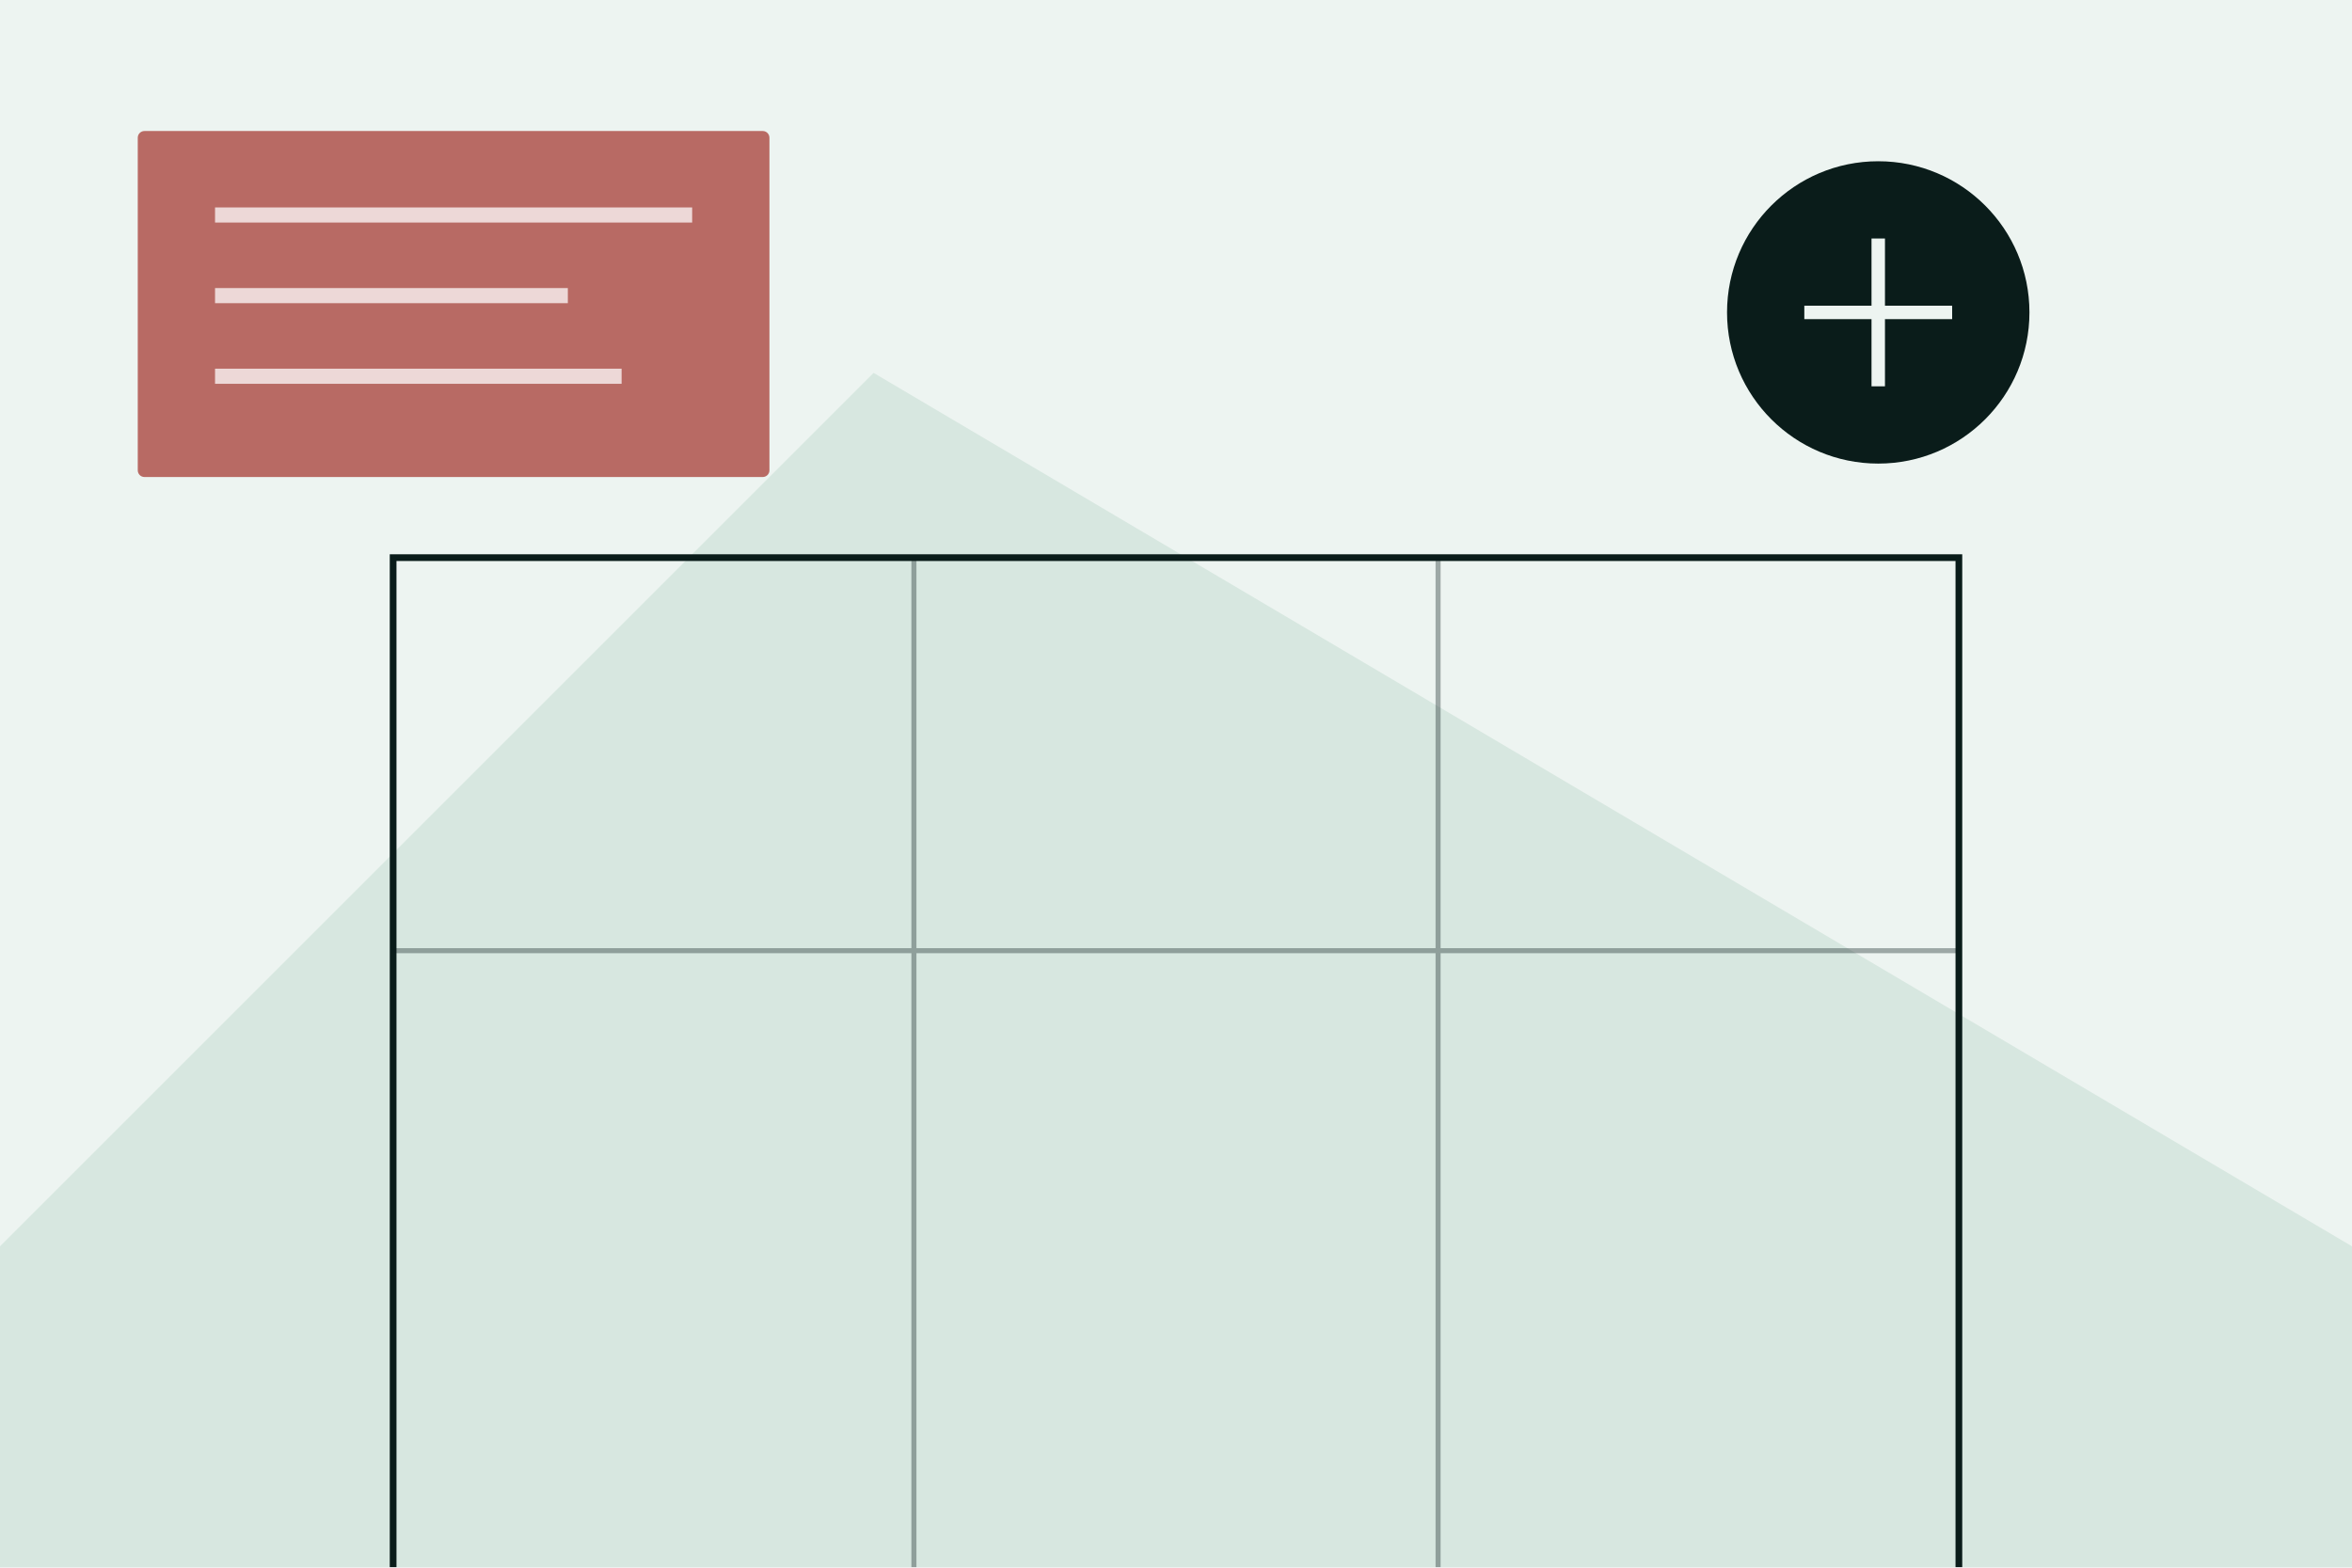
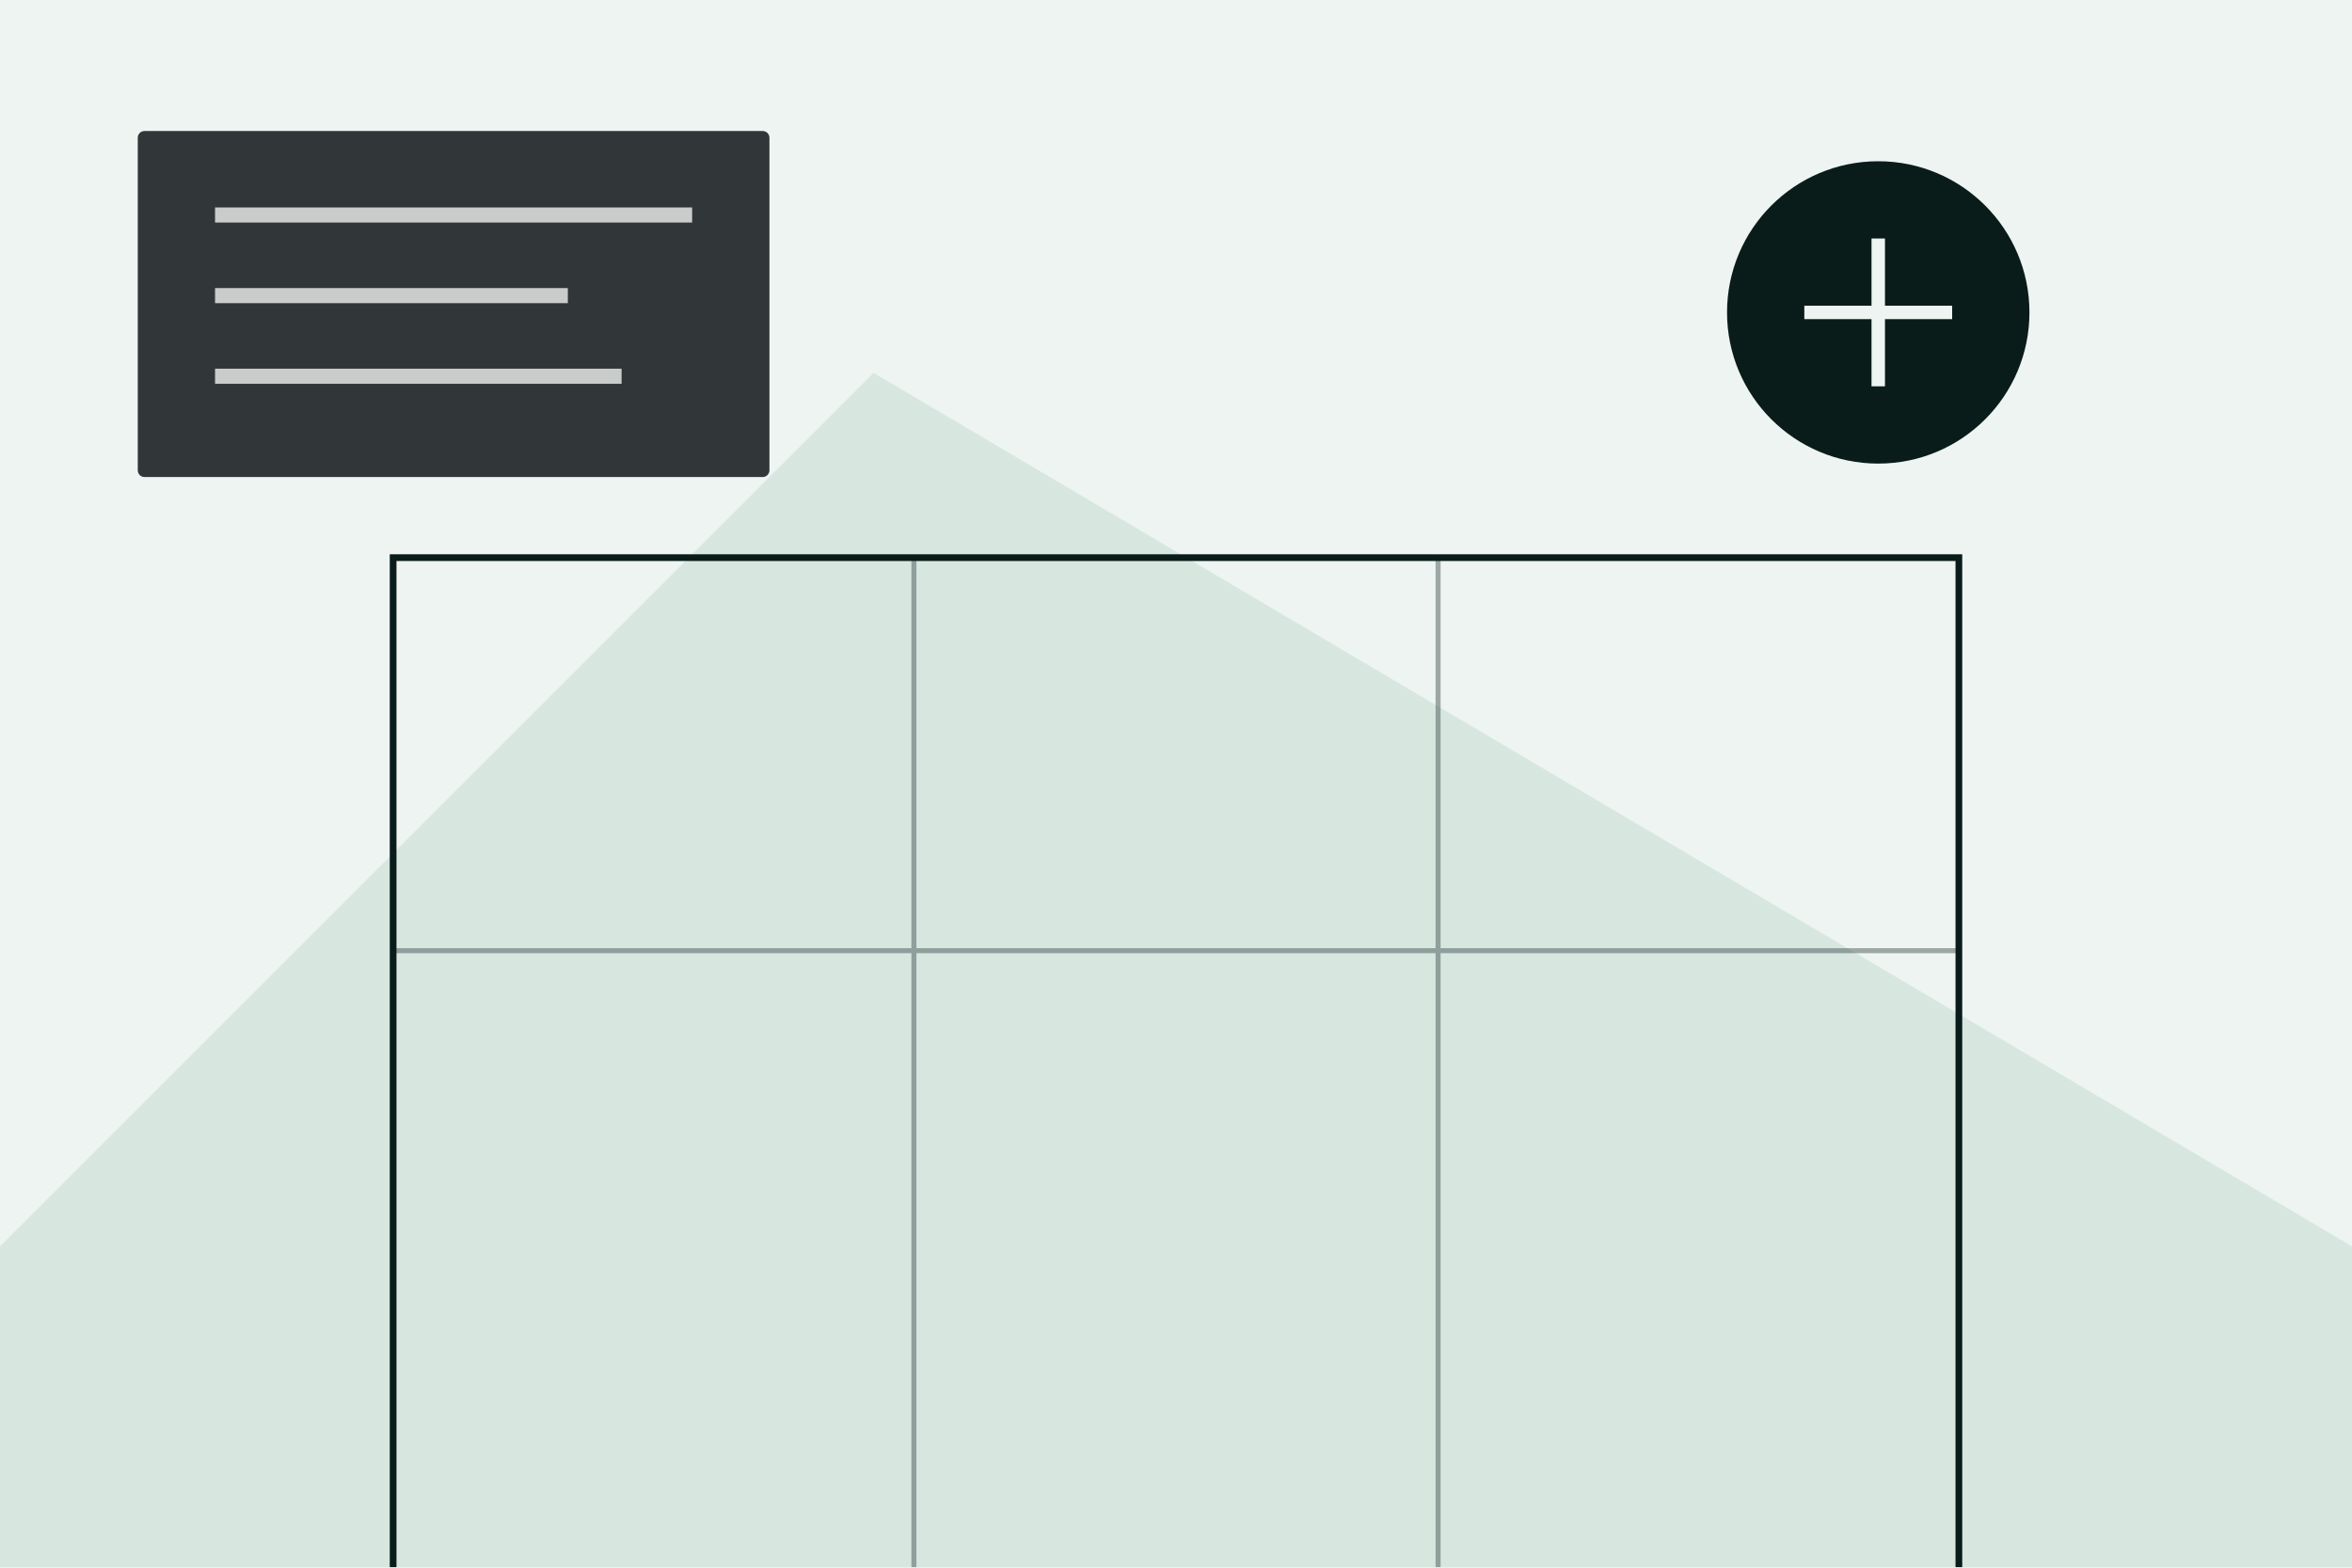
<svg xmlns="http://www.w3.org/2000/svg" viewBox="0 0 1400 933" role="img" aria-labelledby="title description">
  <rect width="1400" height="933" fill="#edf4f1" />
  <path d="M0 742 520 222l880 520v191H0Z" fill="#d7e7e0" />
  <path d="M234 933V332h932v601" fill="none" stroke="#0a1c1a" stroke-width="4" />
  <path d="M234 566h932M544 332v601M856 332v601" fill="none" stroke="#0a1c1a" stroke-opacity=".35" stroke-width="3" />
-   <rect x="82" y="78" width="376" height="206" rx="4" fill="#b86a64" />
+   <rect x="82" y="78" width="376" height="206" rx="4" fill="#313638" />
  <path d="M128 128h284M128 176h210M128 224h242" stroke="#fff" stroke-opacity=".74" stroke-width="9" />
  <circle cx="1118" cy="186" r="90" fill="#0a1c1a" />
  <path d="M1074 186h88M1118 142v88" stroke="#edf4f1" stroke-width="8" />
</svg>
